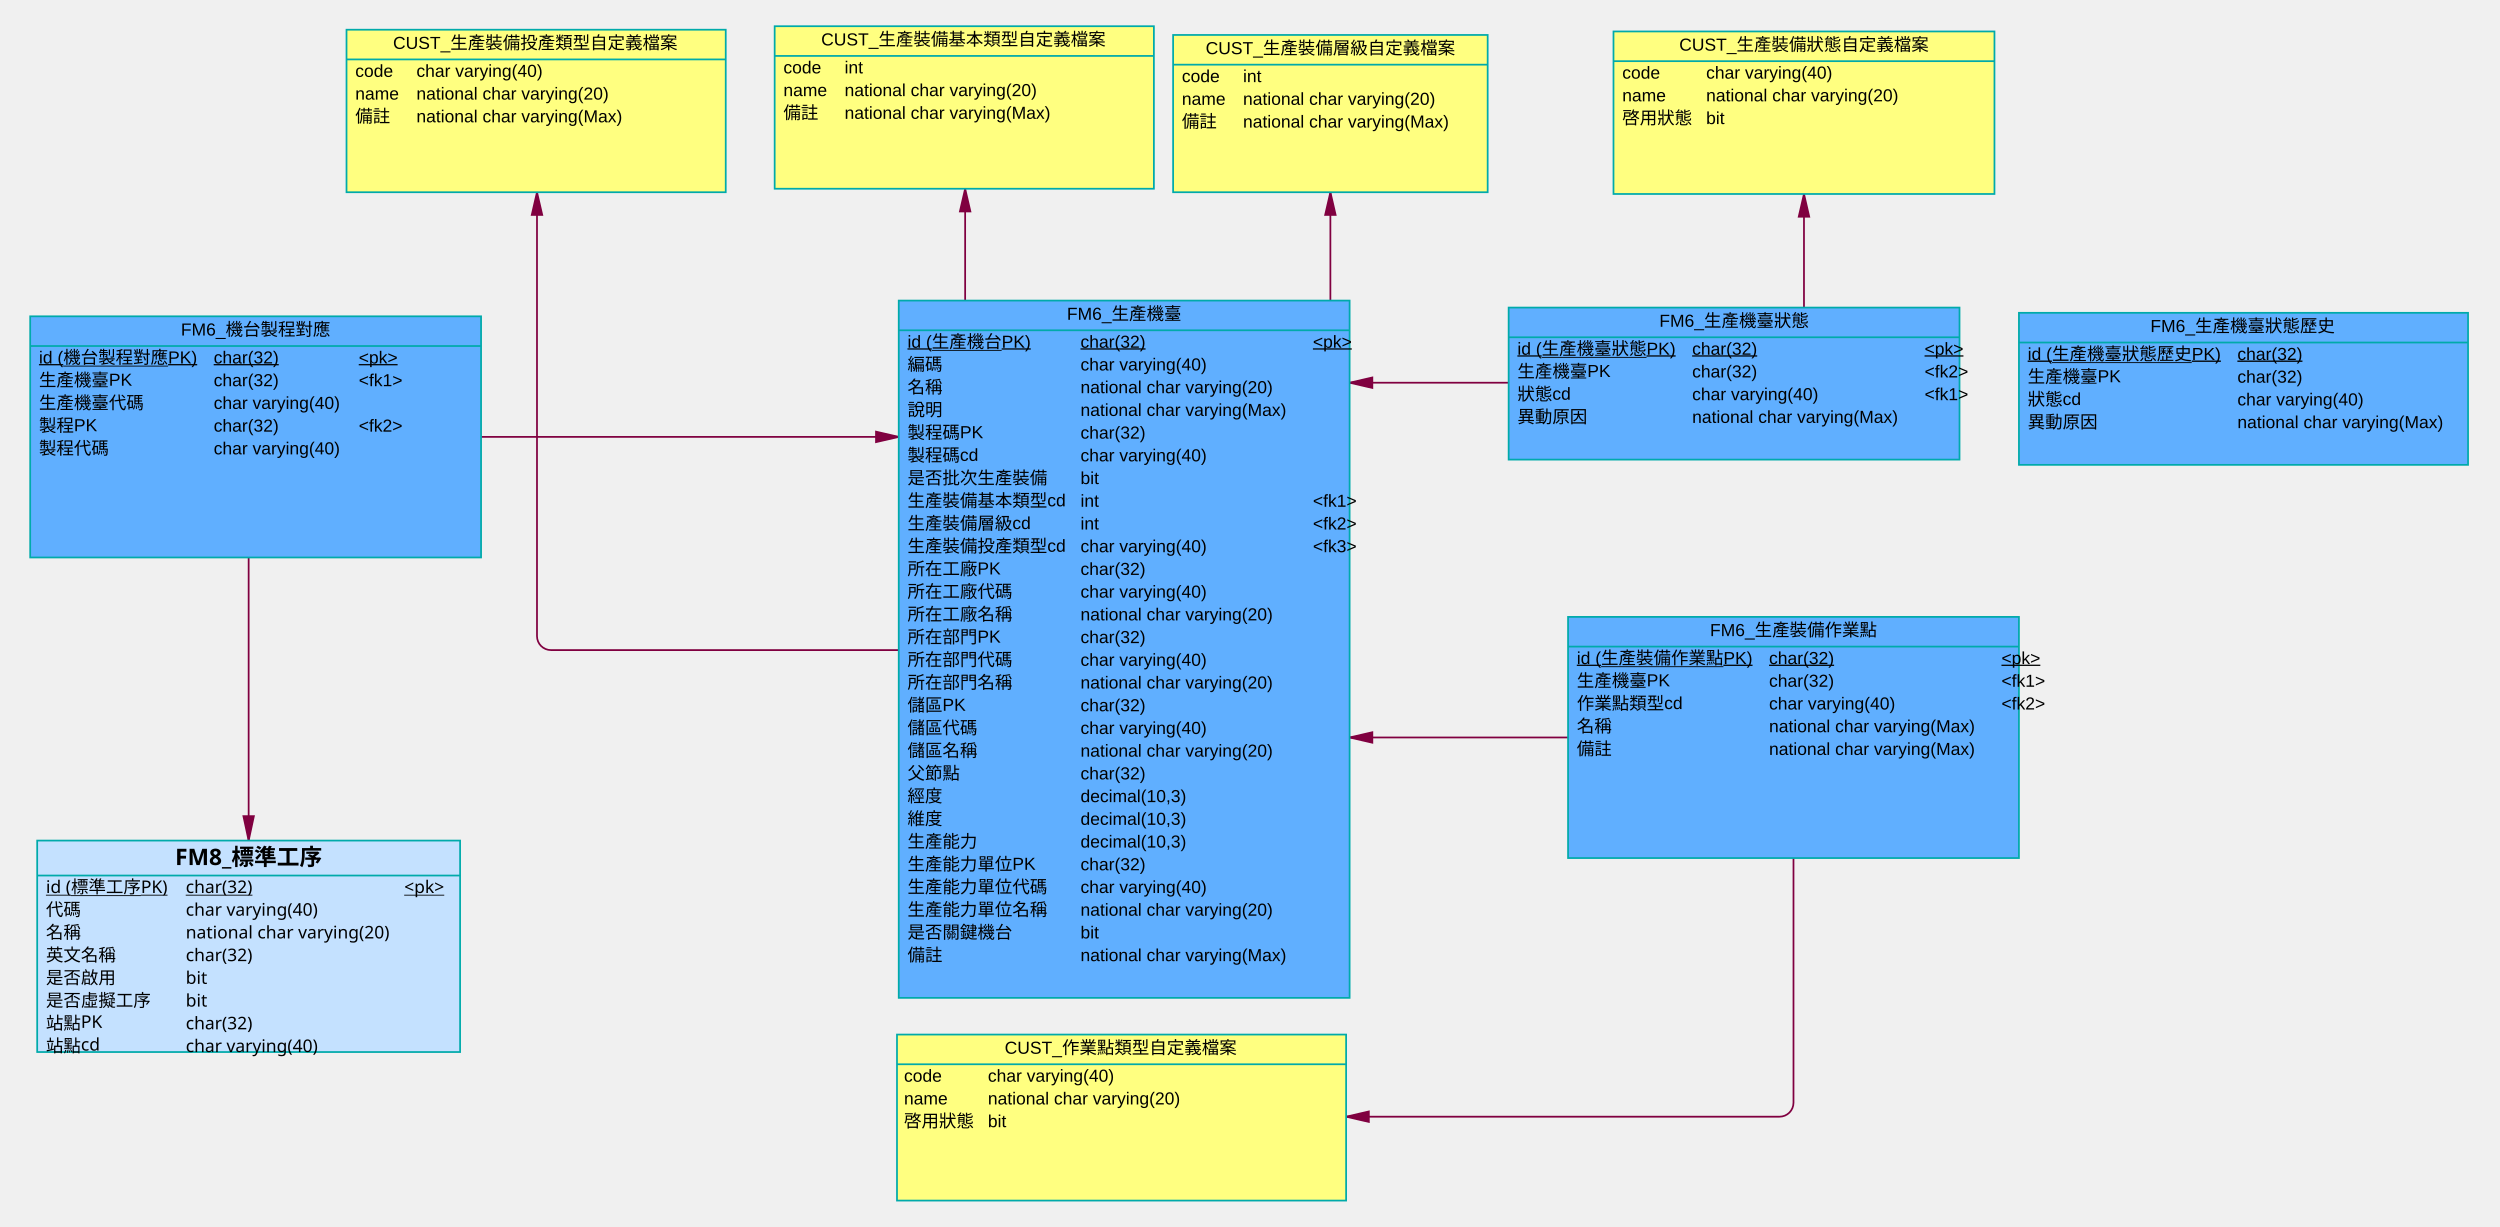
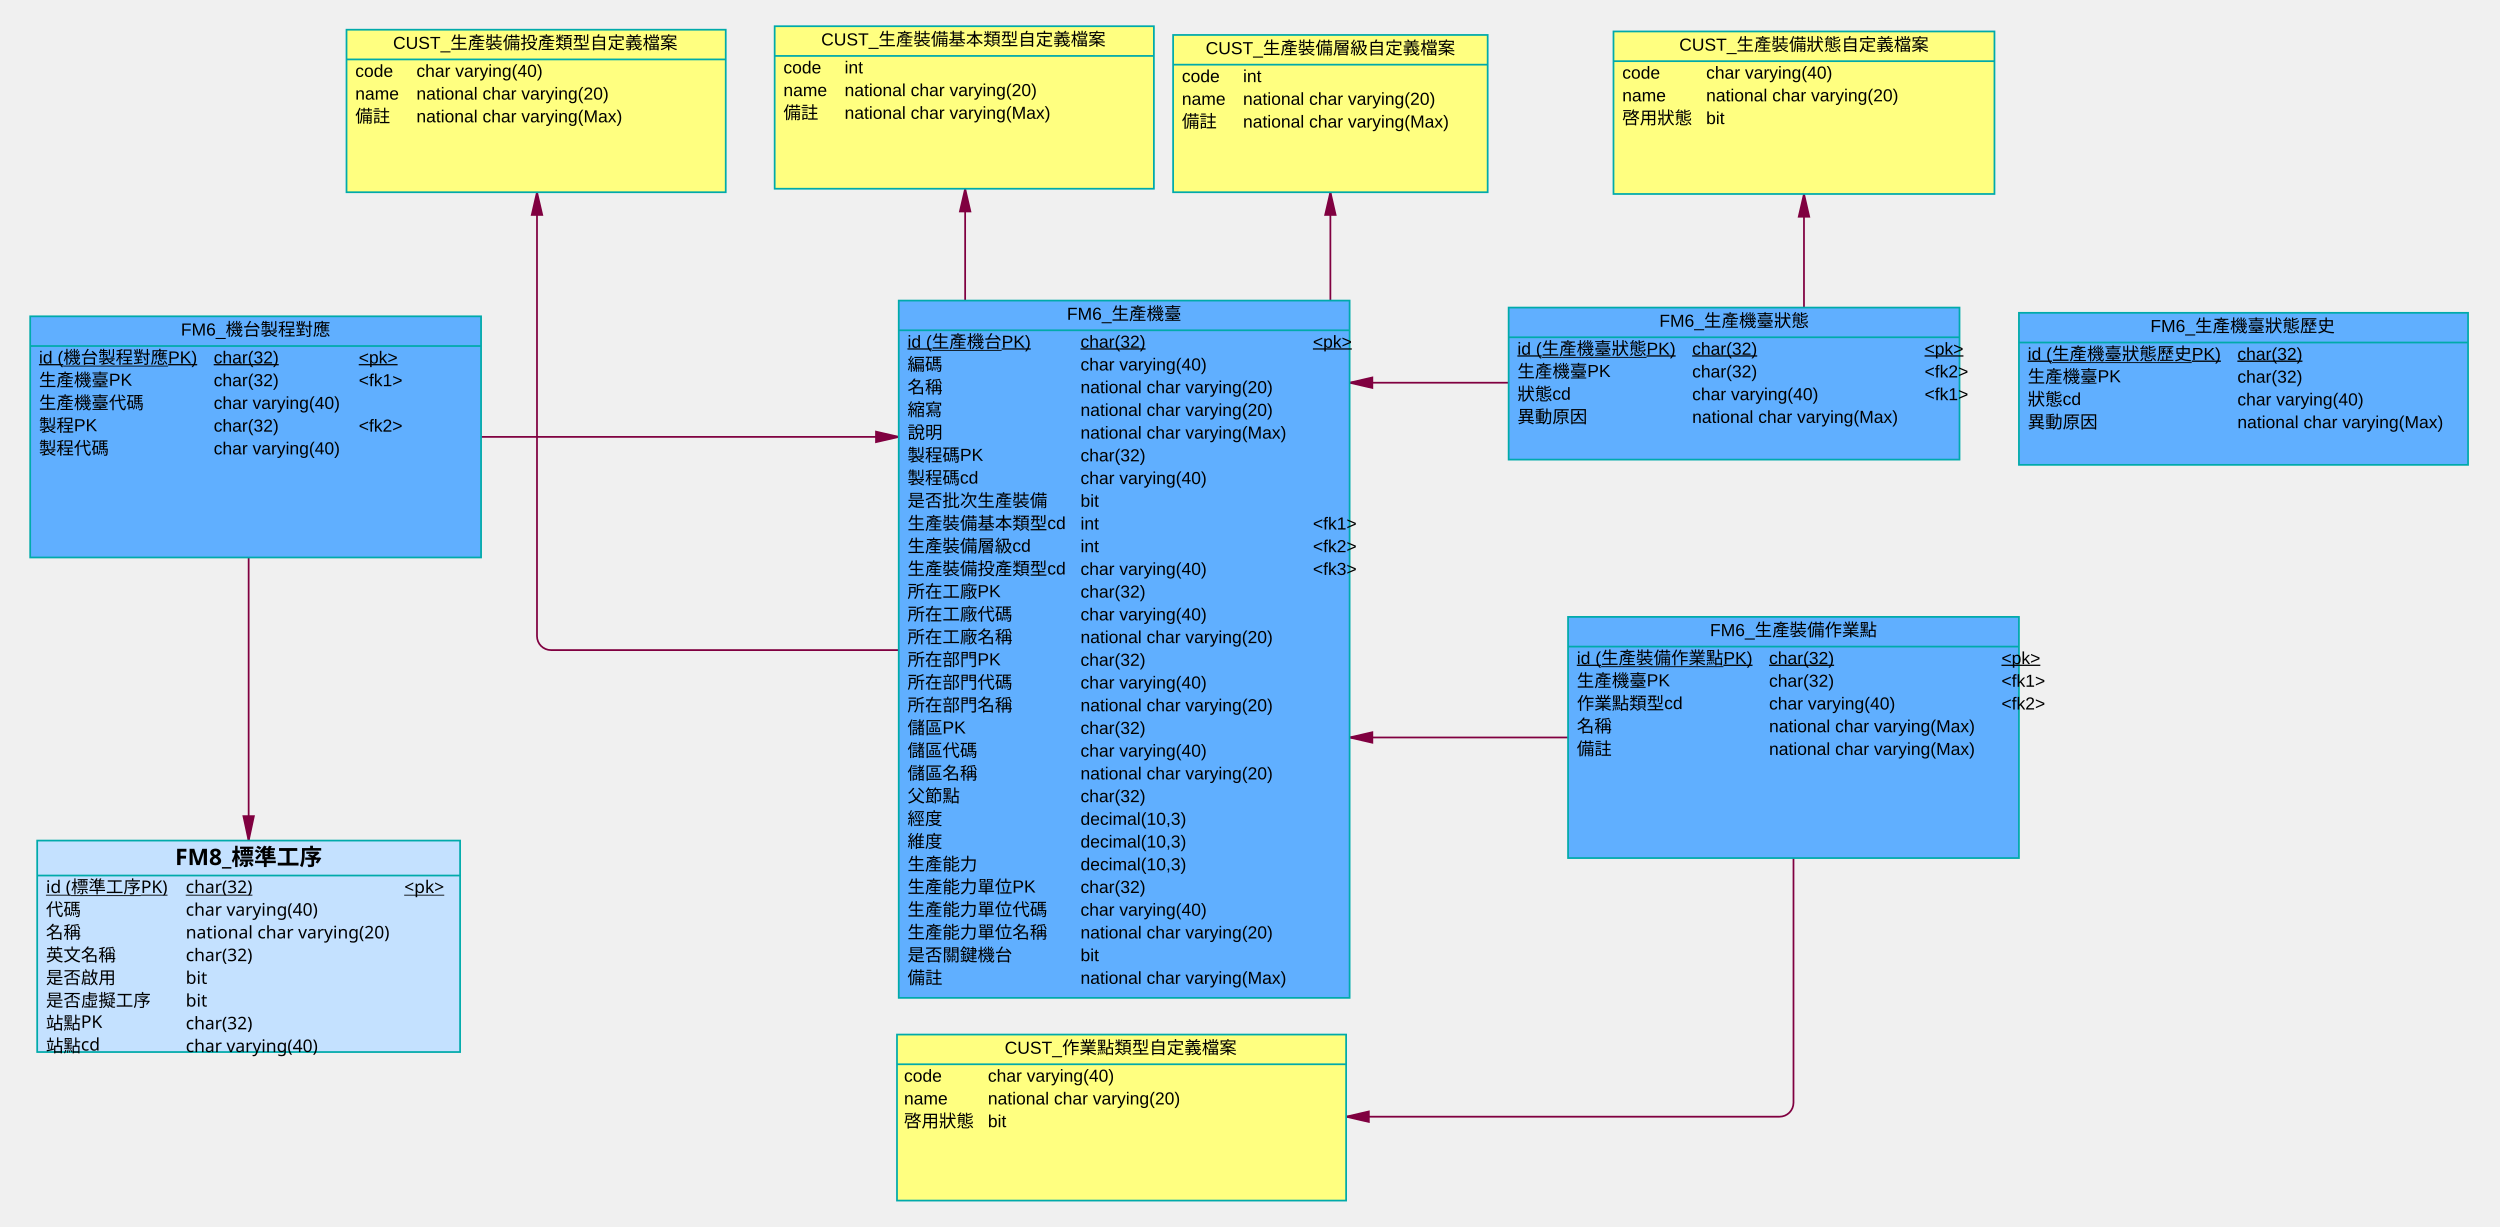
<svg xmlns="http://www.w3.org/2000/svg" xmlns:xlink="http://www.w3.org/1999/xlink" width="377mm" height="185mm" version="1.1" viewBox="0 0 1426 702">
  <polyline fill="none" points="550,172 550,108" stroke="#800040" stroke-width="1" />
  <polygon fill="#800040" points="550,108 553,121 547,121" stroke="#800040" stroke-width="1" stroke-linejoin="miter" />
  <polyline fill="none" points="759,172 759,110" stroke="#800040" stroke-width="1" />
  <polygon fill="#800040" points="759,110 762,123 756,123" stroke="#800040" stroke-width="1" stroke-linejoin="miter" />
  <polyline fill="none" points="1030,176 1030,111" stroke="#800040" stroke-width="1" />
  <polygon fill="#800040" points="1030,111 1033,124 1027,124" stroke="#800040" stroke-width="1" stroke-linejoin="miter" />
  <polyline fill="none" points="861,219 770,219" stroke="#800040" stroke-width="1" />
  <polygon fill="#800040" points="770,219 783,216 783,222" stroke="#800040" stroke-width="1" stroke-linejoin="miter" />
  <polyline fill="none" points="895,422 770,422" stroke="#800040" stroke-width="1" />
  <polygon fill="#800040" points="770,422 783,419 783,425" stroke="#800040" stroke-width="1" stroke-linejoin="miter" />
  <path d="M1024,491 L1024,631 A8,8 0 0,1 1016,639 L768,639" fill="none" stroke="#800040" stroke-width="1" />
  <polygon fill="#800040" points="768,639 781,636 781,642" stroke="#800040" stroke-width="1" stroke-linejoin="miter" />
  <path d="M512,372 L313,372 A8,8 0 0,1 305,364 L305,110" fill="none" stroke="#800040" stroke-width="1" />
  <polygon fill="#800040" points="305,110 308,123 302,123" stroke="#800040" stroke-width="1" stroke-linejoin="miter" />
  <polyline fill="none" points="273,250 512,250" stroke="#800040" stroke-width="1" />
  <polygon fill="#800040" points="512,250 499,253 499,247" stroke="#800040" stroke-width="1" stroke-linejoin="miter" />
  <polyline fill="none" points="140,319 140,481" stroke="#800040" stroke-width="1" />
  <polygon fill="#800040" points="140,481 137,467 143,467" stroke="#800040" stroke-width="1" stroke-linejoin="miter" />
  <a target="_parent" xlink:href="Fact19.htm#131">
    <rect x="441" y="15" fill="#ffffff" width="0" height="0" stroke="none" stroke-width="0" />
    <rect x="441" y="15" fill="#ffff80" width="217" height="93" stroke="#00aaaa" stroke-width="1" />
    <text x="549" y="26" fill="#000000" font-size="10" font-family="'Arial Unicode MS','Arial'" text-anchor="middle">CUST_生產裝備基本類型自定義檔案</text>
    <line x1="441" x2="658" y1="32" y2="32" stroke="#00aaaa" stroke-width="1" />
    <text x="446" y="42" fill="#000000" font-size="10" font-family="'Arial Unicode MS','Arial'" text-anchor="start">code</text>
    <text x="446" y="55" fill="#000000" font-size="10" font-family="'Arial Unicode MS','Arial'" text-anchor="start">name</text>
    <text x="446" y="68" fill="#000000" font-size="10" font-family="'Arial Unicode MS','Arial'" text-anchor="start">備註</text>
    <text x="481" y="42" fill="#000000" font-size="10" font-family="'Arial Unicode MS','Arial'" text-anchor="start">int</text>
    <text x="481" y="55" fill="#000000" font-size="10" font-family="'Arial Unicode MS','Arial'" text-anchor="start">national char varying(20)</text>
    <text x="481" y="68" fill="#000000" font-size="10" font-family="'Arial Unicode MS','Arial'" text-anchor="start">national char varying(Max)</text>
  </a>
  <a target="_parent" xlink:href="Fact20.htm#160">
    <rect x="669" y="20" fill="#ffffff" width="0" height="0" stroke="none" stroke-width="0" />
    <rect x="669" y="20" fill="#ffff80" width="180" height="90" stroke="#00aaaa" stroke-width="1" />
    <text x="759" y="31" fill="#000000" font-size="10" font-family="'Arial Unicode MS','Arial'" text-anchor="middle">CUST_生產裝備層級自定義檔案</text>
    <line x1="669" x2="849" y1="37" y2="37" stroke="#00aaaa" stroke-width="1" />
    <text x="674" y="47" fill="#000000" font-size="10" font-family="'Arial Unicode MS','Arial'" text-anchor="start">code</text>
    <text x="674" y="60" fill="#000000" font-size="10" font-family="'Arial Unicode MS','Arial'" text-anchor="start">name</text>
    <text x="674" y="73" fill="#000000" font-size="10" font-family="'Arial Unicode MS','Arial'" text-anchor="start">備註</text>
    <text x="709" y="47" fill="#000000" font-size="10" font-family="'Arial Unicode MS','Arial'" text-anchor="start">int</text>
    <text x="709" y="60" fill="#000000" font-size="10" font-family="'Arial Unicode MS','Arial'" text-anchor="start">national char varying(20)</text>
    <text x="709" y="73" fill="#000000" font-size="10" font-family="'Arial Unicode MS','Arial'" text-anchor="start">national char varying(Max)</text>
  </a>
  <a target="_parent" xlink:href="Fact41.htm#1219">
    <rect x="512" y="172" fill="#ffffff" width="0" height="0" stroke="none" stroke-width="0" />
    <rect x="512" y="172" fill="#60afff" width="258" height="399" stroke="#00aaaa" stroke-width="1" />
    <text x="641" y="183" fill="#000000" font-size="10" font-family="'Arial Unicode MS','Arial'" text-anchor="middle">FM6_生產機臺</text>
    <line x1="512" x2="770" y1="189" y2="189" stroke="#00aaaa" stroke-width="1" />
    <text x="517" y="199" fill="#000000" font-size="10" font-family="'Arial Unicode MS','Arial'" text-anchor="start" text-decoration="underline">id (生產機台PK)</text>
    <text x="517" y="212" fill="#000000" font-size="10" font-family="'Arial Unicode MS','Arial'" text-anchor="start">編碼</text>
    <text x="517" y="225" fill="#000000" font-size="10" font-family="'Arial Unicode MS','Arial'" text-anchor="start">名稱</text>
-     <text x="517" y="238" fill="#000000" font-size="10" font-family="'Arial Unicode MS','Arial'" text-anchor="start">說明</text>
-     <text x="517" y="251" fill="#000000" font-size="10" font-family="'Arial Unicode MS','Arial'" text-anchor="start">製程碼PK</text>
-     <text x="517" y="264" fill="#000000" font-size="10" font-family="'Arial Unicode MS','Arial'" text-anchor="start">製程碼cd</text>
-     <text x="517" y="277" fill="#000000" font-size="10" font-family="'Arial Unicode MS','Arial'" text-anchor="start">是否批次生產裝備</text>
-     <text x="517" y="290" fill="#000000" font-size="10" font-family="'Arial Unicode MS','Arial'" text-anchor="start">生產裝備基本類型cd</text>
-     <text x="517" y="303" fill="#000000" font-size="10" font-family="'Arial Unicode MS','Arial'" text-anchor="start">生產裝備層級cd</text>
-     <text x="517" y="316" fill="#000000" font-size="10" font-family="'Arial Unicode MS','Arial'" text-anchor="start">生產裝備投產類型cd</text>
-     <text x="517" y="329" fill="#000000" font-size="10" font-family="'Arial Unicode MS','Arial'" text-anchor="start">所在工廠PK</text>
-     <text x="517" y="342" fill="#000000" font-size="10" font-family="'Arial Unicode MS','Arial'" text-anchor="start">所在工廠代碼</text>
-     <text x="517" y="355" fill="#000000" font-size="10" font-family="'Arial Unicode MS','Arial'" text-anchor="start">所在工廠名稱</text>
-     <text x="517" y="368" fill="#000000" font-size="10" font-family="'Arial Unicode MS','Arial'" text-anchor="start">所在部門PK</text>
-     <text x="517" y="381" fill="#000000" font-size="10" font-family="'Arial Unicode MS','Arial'" text-anchor="start">所在部門代碼</text>
-     <text x="517" y="394" fill="#000000" font-size="10" font-family="'Arial Unicode MS','Arial'" text-anchor="start">所在部門名稱</text>
-     <text x="517" y="407" fill="#000000" font-size="10" font-family="'Arial Unicode MS','Arial'" text-anchor="start">儲區PK</text>
-     <text x="517" y="420" fill="#000000" font-size="10" font-family="'Arial Unicode MS','Arial'" text-anchor="start">儲區代碼</text>
-     <text x="517" y="433" fill="#000000" font-size="10" font-family="'Arial Unicode MS','Arial'" text-anchor="start">儲區名稱</text>
-     <text x="517" y="446" fill="#000000" font-size="10" font-family="'Arial Unicode MS','Arial'" text-anchor="start">父節點</text>
-     <text x="517" y="459" fill="#000000" font-size="10" font-family="'Arial Unicode MS','Arial'" text-anchor="start">經度</text>
-     <text x="517" y="472" fill="#000000" font-size="10" font-family="'Arial Unicode MS','Arial'" text-anchor="start">維度</text>
-     <text x="517" y="485" fill="#000000" font-size="10" font-family="'Arial Unicode MS','Arial'" text-anchor="start">生產能力</text>
-     <text x="517" y="498" fill="#000000" font-size="10" font-family="'Arial Unicode MS','Arial'" text-anchor="start">生產能力單位PK</text>
-     <text x="517" y="511" fill="#000000" font-size="10" font-family="'Arial Unicode MS','Arial'" text-anchor="start">生產能力單位代碼</text>
-     <text x="517" y="524" fill="#000000" font-size="10" font-family="'Arial Unicode MS','Arial'" text-anchor="start">生產能力單位名稱</text>
-     <text x="517" y="537" fill="#000000" font-size="10" font-family="'Arial Unicode MS','Arial'" text-anchor="start">是否關鍵機台</text>
-     <text x="517" y="550" fill="#000000" font-size="10" font-family="'Arial Unicode MS','Arial'" text-anchor="start">備註</text>
+     <text x="517" y="238" fill="#000000" font-size="10" font-family="'Arial Unicode MS','Arial'" text-anchor="start">縮寫</text>
+     <text x="517" y="251" fill="#000000" font-size="10" font-family="'Arial Unicode MS','Arial'" text-anchor="start">說明</text>
+     <text x="517" y="264" fill="#000000" font-size="10" font-family="'Arial Unicode MS','Arial'" text-anchor="start">製程碼PK</text>
+     <text x="517" y="277" fill="#000000" font-size="10" font-family="'Arial Unicode MS','Arial'" text-anchor="start">製程碼cd</text>
+     <text x="517" y="290" fill="#000000" font-size="10" font-family="'Arial Unicode MS','Arial'" text-anchor="start">是否批次生產裝備</text>
+     <text x="517" y="303" fill="#000000" font-size="10" font-family="'Arial Unicode MS','Arial'" text-anchor="start">生產裝備基本類型cd</text>
+     <text x="517" y="316" fill="#000000" font-size="10" font-family="'Arial Unicode MS','Arial'" text-anchor="start">生產裝備層級cd</text>
+     <text x="517" y="329" fill="#000000" font-size="10" font-family="'Arial Unicode MS','Arial'" text-anchor="start">生產裝備投產類型cd</text>
+     <text x="517" y="342" fill="#000000" font-size="10" font-family="'Arial Unicode MS','Arial'" text-anchor="start">所在工廠PK</text>
+     <text x="517" y="355" fill="#000000" font-size="10" font-family="'Arial Unicode MS','Arial'" text-anchor="start">所在工廠代碼</text>
+     <text x="517" y="368" fill="#000000" font-size="10" font-family="'Arial Unicode MS','Arial'" text-anchor="start">所在工廠名稱</text>
+     <text x="517" y="381" fill="#000000" font-size="10" font-family="'Arial Unicode MS','Arial'" text-anchor="start">所在部門PK</text>
+     <text x="517" y="394" fill="#000000" font-size="10" font-family="'Arial Unicode MS','Arial'" text-anchor="start">所在部門代碼</text>
+     <text x="517" y="407" fill="#000000" font-size="10" font-family="'Arial Unicode MS','Arial'" text-anchor="start">所在部門名稱</text>
+     <text x="517" y="420" fill="#000000" font-size="10" font-family="'Arial Unicode MS','Arial'" text-anchor="start">儲區PK</text>
+     <text x="517" y="433" fill="#000000" font-size="10" font-family="'Arial Unicode MS','Arial'" text-anchor="start">儲區代碼</text>
+     <text x="517" y="446" fill="#000000" font-size="10" font-family="'Arial Unicode MS','Arial'" text-anchor="start">儲區名稱</text>
+     <text x="517" y="459" fill="#000000" font-size="10" font-family="'Arial Unicode MS','Arial'" text-anchor="start">父節點</text>
+     <text x="517" y="472" fill="#000000" font-size="10" font-family="'Arial Unicode MS','Arial'" text-anchor="start">經度</text>
+     <text x="517" y="485" fill="#000000" font-size="10" font-family="'Arial Unicode MS','Arial'" text-anchor="start">維度</text>
+     <text x="517" y="498" fill="#000000" font-size="10" font-family="'Arial Unicode MS','Arial'" text-anchor="start">生產能力</text>
+     <text x="517" y="511" fill="#000000" font-size="10" font-family="'Arial Unicode MS','Arial'" text-anchor="start">生產能力單位PK</text>
+     <text x="517" y="524" fill="#000000" font-size="10" font-family="'Arial Unicode MS','Arial'" text-anchor="start">生產能力單位代碼</text>
+     <text x="517" y="537" fill="#000000" font-size="10" font-family="'Arial Unicode MS','Arial'" text-anchor="start">生產能力單位名稱</text>
+     <text x="517" y="550" fill="#000000" font-size="10" font-family="'Arial Unicode MS','Arial'" text-anchor="start">是否關鍵機台</text>
+     <text x="517" y="563" fill="#000000" font-size="10" font-family="'Arial Unicode MS','Arial'" text-anchor="start">備註</text>
    <text x="616" y="199" fill="#000000" font-size="10" font-family="'Arial Unicode MS','Arial'" text-anchor="start" text-decoration="underline">char(32)</text>
    <text x="616" y="212" fill="#000000" font-size="10" font-family="'Arial Unicode MS','Arial'" text-anchor="start">char varying(40)</text>
    <text x="616" y="225" fill="#000000" font-size="10" font-family="'Arial Unicode MS','Arial'" text-anchor="start">national char varying(20)</text>
-     <text x="616" y="238" fill="#000000" font-size="10" font-family="'Arial Unicode MS','Arial'" text-anchor="start">national char varying(Max)</text>
-     <text x="616" y="251" fill="#000000" font-size="10" font-family="'Arial Unicode MS','Arial'" text-anchor="start">char(32)</text>
-     <text x="616" y="264" fill="#000000" font-size="10" font-family="'Arial Unicode MS','Arial'" text-anchor="start">char varying(40)</text>
-     <text x="616" y="277" fill="#000000" font-size="10" font-family="'Arial Unicode MS','Arial'" text-anchor="start">bit</text>
-     <text x="616" y="290" fill="#000000" font-size="10" font-family="'Arial Unicode MS','Arial'" text-anchor="start">int</text>
+     <text x="616" y="238" fill="#000000" font-size="10" font-family="'Arial Unicode MS','Arial'" text-anchor="start">national char varying(20)</text>
+     <text x="616" y="251" fill="#000000" font-size="10" font-family="'Arial Unicode MS','Arial'" text-anchor="start">national char varying(Max)</text>
+     <text x="616" y="264" fill="#000000" font-size="10" font-family="'Arial Unicode MS','Arial'" text-anchor="start">char(32)</text>
+     <text x="616" y="277" fill="#000000" font-size="10" font-family="'Arial Unicode MS','Arial'" text-anchor="start">char varying(40)</text>
+     <text x="616" y="290" fill="#000000" font-size="10" font-family="'Arial Unicode MS','Arial'" text-anchor="start">bit</text>
    <text x="616" y="303" fill="#000000" font-size="10" font-family="'Arial Unicode MS','Arial'" text-anchor="start">int</text>
-     <text x="616" y="316" fill="#000000" font-size="10" font-family="'Arial Unicode MS','Arial'" text-anchor="start">char varying(40)</text>
-     <text x="616" y="329" fill="#000000" font-size="10" font-family="'Arial Unicode MS','Arial'" text-anchor="start">char(32)</text>
-     <text x="616" y="342" fill="#000000" font-size="10" font-family="'Arial Unicode MS','Arial'" text-anchor="start">char varying(40)</text>
-     <text x="616" y="355" fill="#000000" font-size="10" font-family="'Arial Unicode MS','Arial'" text-anchor="start">national char varying(20)</text>
-     <text x="616" y="368" fill="#000000" font-size="10" font-family="'Arial Unicode MS','Arial'" text-anchor="start">char(32)</text>
-     <text x="616" y="381" fill="#000000" font-size="10" font-family="'Arial Unicode MS','Arial'" text-anchor="start">char varying(40)</text>
-     <text x="616" y="394" fill="#000000" font-size="10" font-family="'Arial Unicode MS','Arial'" text-anchor="start">national char varying(20)</text>
-     <text x="616" y="407" fill="#000000" font-size="10" font-family="'Arial Unicode MS','Arial'" text-anchor="start">char(32)</text>
-     <text x="616" y="420" fill="#000000" font-size="10" font-family="'Arial Unicode MS','Arial'" text-anchor="start">char varying(40)</text>
-     <text x="616" y="433" fill="#000000" font-size="10" font-family="'Arial Unicode MS','Arial'" text-anchor="start">national char varying(20)</text>
-     <text x="616" y="446" fill="#000000" font-size="10" font-family="'Arial Unicode MS','Arial'" text-anchor="start">char(32)</text>
-     <text x="616" y="459" fill="#000000" font-size="10" font-family="'Arial Unicode MS','Arial'" text-anchor="start">decimal(10,3)</text>
+     <text x="616" y="316" fill="#000000" font-size="10" font-family="'Arial Unicode MS','Arial'" text-anchor="start">int</text>
+     <text x="616" y="329" fill="#000000" font-size="10" font-family="'Arial Unicode MS','Arial'" text-anchor="start">char varying(40)</text>
+     <text x="616" y="342" fill="#000000" font-size="10" font-family="'Arial Unicode MS','Arial'" text-anchor="start">char(32)</text>
+     <text x="616" y="355" fill="#000000" font-size="10" font-family="'Arial Unicode MS','Arial'" text-anchor="start">char varying(40)</text>
+     <text x="616" y="368" fill="#000000" font-size="10" font-family="'Arial Unicode MS','Arial'" text-anchor="start">national char varying(20)</text>
+     <text x="616" y="381" fill="#000000" font-size="10" font-family="'Arial Unicode MS','Arial'" text-anchor="start">char(32)</text>
+     <text x="616" y="394" fill="#000000" font-size="10" font-family="'Arial Unicode MS','Arial'" text-anchor="start">char varying(40)</text>
+     <text x="616" y="407" fill="#000000" font-size="10" font-family="'Arial Unicode MS','Arial'" text-anchor="start">national char varying(20)</text>
+     <text x="616" y="420" fill="#000000" font-size="10" font-family="'Arial Unicode MS','Arial'" text-anchor="start">char(32)</text>
+     <text x="616" y="433" fill="#000000" font-size="10" font-family="'Arial Unicode MS','Arial'" text-anchor="start">char varying(40)</text>
+     <text x="616" y="446" fill="#000000" font-size="10" font-family="'Arial Unicode MS','Arial'" text-anchor="start">national char varying(20)</text>
+     <text x="616" y="459" fill="#000000" font-size="10" font-family="'Arial Unicode MS','Arial'" text-anchor="start">char(32)</text>
    <text x="616" y="472" fill="#000000" font-size="10" font-family="'Arial Unicode MS','Arial'" text-anchor="start">decimal(10,3)</text>
    <text x="616" y="485" fill="#000000" font-size="10" font-family="'Arial Unicode MS','Arial'" text-anchor="start">decimal(10,3)</text>
-     <text x="616" y="498" fill="#000000" font-size="10" font-family="'Arial Unicode MS','Arial'" text-anchor="start">char(32)</text>
-     <text x="616" y="511" fill="#000000" font-size="10" font-family="'Arial Unicode MS','Arial'" text-anchor="start">char varying(40)</text>
-     <text x="616" y="524" fill="#000000" font-size="10" font-family="'Arial Unicode MS','Arial'" text-anchor="start">national char varying(20)</text>
-     <text x="616" y="537" fill="#000000" font-size="10" font-family="'Arial Unicode MS','Arial'" text-anchor="start">bit</text>
-     <text x="616" y="550" fill="#000000" font-size="10" font-family="'Arial Unicode MS','Arial'" text-anchor="start">national char varying(Max)</text>
+     <text x="616" y="498" fill="#000000" font-size="10" font-family="'Arial Unicode MS','Arial'" text-anchor="start">decimal(10,3)</text>
+     <text x="616" y="511" fill="#000000" font-size="10" font-family="'Arial Unicode MS','Arial'" text-anchor="start">char(32)</text>
+     <text x="616" y="524" fill="#000000" font-size="10" font-family="'Arial Unicode MS','Arial'" text-anchor="start">char varying(40)</text>
+     <text x="616" y="537" fill="#000000" font-size="10" font-family="'Arial Unicode MS','Arial'" text-anchor="start">national char varying(20)</text>
+     <text x="616" y="550" fill="#000000" font-size="10" font-family="'Arial Unicode MS','Arial'" text-anchor="start">bit</text>
+     <text x="616" y="563" fill="#000000" font-size="10" font-family="'Arial Unicode MS','Arial'" text-anchor="start">national char varying(Max)</text>
    <text x="749" y="199" fill="#000000" font-size="10" font-family="'Arial Unicode MS','Arial'" text-anchor="start" text-decoration="underline">&lt;pk&gt;</text>
-     <text x="749" y="290" fill="#000000" font-size="10" font-family="'Arial Unicode MS','Arial'" text-anchor="start">&lt;fk1&gt;</text>
-     <text x="749" y="303" fill="#000000" font-size="10" font-family="'Arial Unicode MS','Arial'" text-anchor="start">&lt;fk2&gt;</text>
-     <text x="749" y="316" fill="#000000" font-size="10" font-family="'Arial Unicode MS','Arial'" text-anchor="start">&lt;fk3&gt;</text>
+     <text x="749" y="303" fill="#000000" font-size="10" font-family="'Arial Unicode MS','Arial'" text-anchor="start">&lt;fk1&gt;</text>
+     <text x="749" y="316" fill="#000000" font-size="10" font-family="'Arial Unicode MS','Arial'" text-anchor="start">&lt;fk2&gt;</text>
+     <text x="749" y="329" fill="#000000" font-size="10" font-family="'Arial Unicode MS','Arial'" text-anchor="start">&lt;fk3&gt;</text>
  </a>
  <a target="_parent" xlink:href="Fact22.htm#218">
    <rect x="921" y="18" fill="#ffffff" width="0" height="0" stroke="none" stroke-width="0" />
    <rect x="921" y="18" fill="#ffff80" width="218" height="93" stroke="#00aaaa" stroke-width="1" />
    <text x="1030" y="29" fill="#000000" font-size="10" font-family="'Arial Unicode MS','Arial'" text-anchor="middle">CUST_生產裝備狀態自定義檔案</text>
    <line x1="921" x2="1139" y1="35" y2="35" stroke="#00aaaa" stroke-width="1" />
    <text x="926" y="45" fill="#000000" font-size="10" font-family="'Arial Unicode MS','Arial'" text-anchor="start">code</text>
    <text x="926" y="58" fill="#000000" font-size="10" font-family="'Arial Unicode MS','Arial'" text-anchor="start">name</text>
    <text x="926" y="71" fill="#000000" font-size="10" font-family="'Arial Unicode MS','Arial'" text-anchor="start">啓用狀態</text>
    <text x="974" y="45" fill="#000000" font-size="10" font-family="'Arial Unicode MS','Arial'" text-anchor="start">char varying(40)</text>
    <text x="974" y="58" fill="#000000" font-size="10" font-family="'Arial Unicode MS','Arial'" text-anchor="start">national char varying(20)</text>
    <text x="974" y="71" fill="#000000" font-size="10" font-family="'Arial Unicode MS','Arial'" text-anchor="start">bit</text>
  </a>
-   <a target="_parent" xlink:href="Fact42.htm#1409">
+   <a target="_parent" xlink:href="Fact42.htm#1415">
    <rect x="861" y="176" fill="#ffffff" width="0" height="0" stroke="none" stroke-width="0" />
    <rect x="861" y="176" fill="#60afff" width="258" height="87" stroke="#00aaaa" stroke-width="1" />
    <text x="990" y="187" fill="#000000" font-size="10" font-family="'Arial Unicode MS','Arial'" text-anchor="middle">FM6_生產機臺狀態</text>
    <line x1="861" x2="1119" y1="193" y2="193" stroke="#00aaaa" stroke-width="1" />
    <text x="866" y="203" fill="#000000" font-size="10" font-family="'Arial Unicode MS','Arial'" text-anchor="start" text-decoration="underline">id (生產機臺狀態PK)</text>
    <text x="866" y="216" fill="#000000" font-size="10" font-family="'Arial Unicode MS','Arial'" text-anchor="start">生產機臺PK</text>
    <text x="866" y="229" fill="#000000" font-size="10" font-family="'Arial Unicode MS','Arial'" text-anchor="start">狀態cd</text>
    <text x="866" y="242" fill="#000000" font-size="10" font-family="'Arial Unicode MS','Arial'" text-anchor="start">異動原因</text>
    <text x="966" y="203" fill="#000000" font-size="10" font-family="'Arial Unicode MS','Arial'" text-anchor="start" text-decoration="underline">char(32)</text>
    <text x="966" y="216" fill="#000000" font-size="10" font-family="'Arial Unicode MS','Arial'" text-anchor="start">char(32)</text>
    <text x="966" y="229" fill="#000000" font-size="10" font-family="'Arial Unicode MS','Arial'" text-anchor="start">char varying(40)</text>
    <text x="966" y="242" fill="#000000" font-size="10" font-family="'Arial Unicode MS','Arial'" text-anchor="start">national char varying(Max)</text>
    <text x="1099" y="203" fill="#000000" font-size="10" font-family="'Arial Unicode MS','Arial'" text-anchor="start" text-decoration="underline">&lt;pk&gt;</text>
    <text x="1099" y="216" fill="#000000" font-size="10" font-family="'Arial Unicode MS','Arial'" text-anchor="start">&lt;fk2&gt;</text>
    <text x="1099" y="229" fill="#000000" font-size="10" font-family="'Arial Unicode MS','Arial'" text-anchor="start">&lt;fk1&gt;</text>
  </a>
  <a target="_parent" xlink:href="Fact15.htm#14">
    <rect x="511" y="592" fill="#ffffff" width="0" height="0" stroke="none" stroke-width="0" />
    <rect x="511" y="592" fill="#ffff80" width="257" height="95" stroke="#00aaaa" stroke-width="1" />
    <text x="639" y="603" fill="#000000" font-size="10" font-family="'Arial Unicode MS','Arial'" text-anchor="middle">CUST_作業點類型自定義檔案</text>
    <line x1="511" x2="768" y1="609" y2="609" stroke="#00aaaa" stroke-width="1" />
    <text x="515" y="619" fill="#000000" font-size="10" font-family="'Arial Unicode MS','Arial'" text-anchor="start">code</text>
    <text x="515" y="632" fill="#000000" font-size="10" font-family="'Arial Unicode MS','Arial'" text-anchor="start">name</text>
    <text x="515" y="645" fill="#000000" font-size="10" font-family="'Arial Unicode MS','Arial'" text-anchor="start">啓用狀態</text>
    <text x="563" y="619" fill="#000000" font-size="10" font-family="'Arial Unicode MS','Arial'" text-anchor="start">char varying(40)</text>
    <text x="563" y="632" fill="#000000" font-size="10" font-family="'Arial Unicode MS','Arial'" text-anchor="start">national char varying(20)</text>
    <text x="563" y="645" fill="#000000" font-size="10" font-family="'Arial Unicode MS','Arial'" text-anchor="start">bit</text>
  </a>
-   <a target="_parent" xlink:href="Fact44.htm#1491">
+   <a target="_parent" xlink:href="Fact44.htm#1497">
    <rect x="895" y="353" fill="#ffffff" width="0" height="0" stroke="none" stroke-width="0" />
    <rect x="895" y="353" fill="#60afff" width="258" height="138" stroke="#00aaaa" stroke-width="1" />
    <text x="1024" y="364" fill="#000000" font-size="10" font-family="'Arial Unicode MS','Arial'" text-anchor="middle">FM6_生產裝備作業點</text>
    <line x1="895" x2="1153" y1="370" y2="370" stroke="#00aaaa" stroke-width="1" />
    <text x="900" y="380" fill="#000000" font-size="10" font-family="'Arial Unicode MS','Arial'" text-anchor="start" text-decoration="underline">id (生產裝備作業點PK)</text>
    <text x="900" y="393" fill="#000000" font-size="10" font-family="'Arial Unicode MS','Arial'" text-anchor="start">生產機臺PK</text>
    <text x="900" y="406" fill="#000000" font-size="10" font-family="'Arial Unicode MS','Arial'" text-anchor="start">作業點類型cd</text>
    <text x="900" y="419" fill="#000000" font-size="10" font-family="'Arial Unicode MS','Arial'" text-anchor="start">名稱</text>
    <text x="900" y="432" fill="#000000" font-size="10" font-family="'Arial Unicode MS','Arial'" text-anchor="start">備註</text>
    <text x="1010" y="380" fill="#000000" font-size="10" font-family="'Arial Unicode MS','Arial'" text-anchor="start" text-decoration="underline">char(32)</text>
    <text x="1010" y="393" fill="#000000" font-size="10" font-family="'Arial Unicode MS','Arial'" text-anchor="start">char(32)</text>
    <text x="1010" y="406" fill="#000000" font-size="10" font-family="'Arial Unicode MS','Arial'" text-anchor="start">char varying(40)</text>
    <text x="1010" y="419" fill="#000000" font-size="10" font-family="'Arial Unicode MS','Arial'" text-anchor="start">national char varying(Max)</text>
    <text x="1010" y="432" fill="#000000" font-size="10" font-family="'Arial Unicode MS','Arial'" text-anchor="start">national char varying(Max)</text>
    <text x="1143" y="380" fill="#000000" font-size="10" font-family="'Arial Unicode MS','Arial'" text-anchor="start" text-decoration="underline">&lt;pk&gt;</text>
    <text x="1143" y="393" fill="#000000" font-size="10" font-family="'Arial Unicode MS','Arial'" text-anchor="start">&lt;fk1&gt;</text>
    <text x="1143" y="406" fill="#000000" font-size="10" font-family="'Arial Unicode MS','Arial'" text-anchor="start">&lt;fk2&gt;</text>
  </a>
  <a target="_parent" xlink:href="Fact21.htm#189">
    <rect x="196" y="17" fill="#ffffff" width="0" height="0" stroke="none" stroke-width="0" />
    <rect x="196" y="17" fill="#ffff80" width="217" height="93" stroke="#00aaaa" stroke-width="1" />
    <text x="304" y="28" fill="#000000" font-size="10" font-family="'Arial Unicode MS','Arial'" text-anchor="middle">CUST_生產裝備投產類型自定義檔案</text>
    <line x1="196" x2="413" y1="34" y2="34" stroke="#00aaaa" stroke-width="1" />
    <text x="201" y="44" fill="#000000" font-size="10" font-family="'Arial Unicode MS','Arial'" text-anchor="start">code</text>
    <text x="201" y="57" fill="#000000" font-size="10" font-family="'Arial Unicode MS','Arial'" text-anchor="start">name</text>
    <text x="201" y="70" fill="#000000" font-size="10" font-family="'Arial Unicode MS','Arial'" text-anchor="start">備註</text>
    <text x="236" y="44" fill="#000000" font-size="10" font-family="'Arial Unicode MS','Arial'" text-anchor="start">char varying(40)</text>
    <text x="236" y="57" fill="#000000" font-size="10" font-family="'Arial Unicode MS','Arial'" text-anchor="start">national char varying(20)</text>
    <text x="236" y="70" fill="#000000" font-size="10" font-family="'Arial Unicode MS','Arial'" text-anchor="start">national char varying(Max)</text>
  </a>
  <a target="_parent" xlink:href="Fact39.htm#1109">
    <rect x="15" y="181" fill="#ffffff" width="0" height="0" stroke="none" stroke-width="0" />
    <rect x="15" y="181" fill="#60afff" width="258" height="138" stroke="#00aaaa" stroke-width="1" />
    <text x="144" y="192" fill="#000000" font-size="10" font-family="'Arial Unicode MS','Arial'" text-anchor="middle">FM6_機台製程對應</text>
    <line x1="15" x2="273" y1="198" y2="198" stroke="#00aaaa" stroke-width="1" />
    <text x="20" y="208" fill="#000000" font-size="10" font-family="'Arial Unicode MS','Arial'" text-anchor="start" text-decoration="underline">id (機台製程對應PK)</text>
    <text x="20" y="221" fill="#000000" font-size="10" font-family="'Arial Unicode MS','Arial'" text-anchor="start">生產機臺PK</text>
    <text x="20" y="234" fill="#000000" font-size="10" font-family="'Arial Unicode MS','Arial'" text-anchor="start">生產機臺代碼</text>
    <text x="20" y="247" fill="#000000" font-size="10" font-family="'Arial Unicode MS','Arial'" text-anchor="start">製程PK</text>
    <text x="20" y="260" fill="#000000" font-size="10" font-family="'Arial Unicode MS','Arial'" text-anchor="start">製程代碼</text>
    <text x="120" y="208" fill="#000000" font-size="10" font-family="'Arial Unicode MS','Arial'" text-anchor="start" text-decoration="underline">char(32)</text>
    <text x="120" y="221" fill="#000000" font-size="10" font-family="'Arial Unicode MS','Arial'" text-anchor="start">char(32)</text>
    <text x="120" y="234" fill="#000000" font-size="10" font-family="'Arial Unicode MS','Arial'" text-anchor="start">char varying(40)</text>
    <text x="120" y="247" fill="#000000" font-size="10" font-family="'Arial Unicode MS','Arial'" text-anchor="start">char(32)</text>
    <text x="120" y="260" fill="#000000" font-size="10" font-family="'Arial Unicode MS','Arial'" text-anchor="start">char varying(40)</text>
    <text x="203" y="208" fill="#000000" font-size="10" font-family="'Arial Unicode MS','Arial'" text-anchor="start" text-decoration="underline">&lt;pk&gt;</text>
    <text x="203" y="221" fill="#000000" font-size="10" font-family="'Arial Unicode MS','Arial'" text-anchor="start">&lt;fk1&gt;</text>
    <text x="203" y="247" fill="#000000" font-size="10" font-family="'Arial Unicode MS','Arial'" text-anchor="start">&lt;fk2&gt;</text>
  </a>
-   <a target="_parent" xlink:href="Fact50.htm#1970">
+   <a target="_parent" xlink:href="Fact50.htm#1976">
    <rect x="19" y="481" fill="#ffffff" width="0" height="0" stroke="none" stroke-width="0" />
    <rect x="19" y="481" fill="#c4e1ff" width="242" height="121" stroke="#00aaaa" stroke-width="1" />
    <text x="140" y="495" fill="#000000" font-size="13" font-family="'Arial Unicode MS','微軟雅黑'" font-weight="bold" text-anchor="middle">FM8_標準工序</text>
    <line x1="19" x2="261" y1="501" y2="501" stroke="#00aaaa" stroke-width="1" />
    <text x="24" y="511" fill="#000000" font-size="10" font-family="'Arial Unicode MS','微軟雅黑'" text-anchor="start" text-decoration="underline">id (標準工序PK)</text>
    <text x="24" y="524" fill="#000000" font-size="10" font-family="'Arial Unicode MS','微軟雅黑'" text-anchor="start">代碼</text>
    <text x="24" y="537" fill="#000000" font-size="10" font-family="'Arial Unicode MS','微軟雅黑'" text-anchor="start">名稱</text>
    <text x="24" y="550" fill="#000000" font-size="10" font-family="'Arial Unicode MS','微軟雅黑'" text-anchor="start">英文名稱</text>
    <text x="24" y="563" fill="#000000" font-size="10" font-family="'Arial Unicode MS','微軟雅黑'" text-anchor="start">是否啟用</text>
    <text x="24" y="576" fill="#000000" font-size="10" font-family="'Arial Unicode MS','微軟雅黑'" text-anchor="start">是否虛擬工序</text>
    <text x="24" y="589" fill="#000000" font-size="10" font-family="'Arial Unicode MS','微軟雅黑'" text-anchor="start">站點PK</text>
    <text x="24" y="602" fill="#000000" font-size="10" font-family="'Arial Unicode MS','微軟雅黑'" text-anchor="start">站點cd</text>
    <text x="104" y="511" fill="#000000" font-size="10" font-family="'Arial Unicode MS','微軟雅黑'" text-anchor="start" text-decoration="underline">char(32)</text>
    <text x="104" y="524" fill="#000000" font-size="10" font-family="'Arial Unicode MS','微軟雅黑'" text-anchor="start">char varying(40)</text>
    <text x="104" y="537" fill="#000000" font-size="10" font-family="'Arial Unicode MS','微軟雅黑'" text-anchor="start">national char varying(20)</text>
    <text x="104" y="550" fill="#000000" font-size="10" font-family="'Arial Unicode MS','微軟雅黑'" text-anchor="start">char(32)</text>
    <text x="104" y="563" fill="#000000" font-size="10" font-family="'Arial Unicode MS','微軟雅黑'" text-anchor="start">bit</text>
    <text x="104" y="576" fill="#000000" font-size="10" font-family="'Arial Unicode MS','微軟雅黑'" text-anchor="start">bit</text>
    <text x="104" y="589" fill="#000000" font-size="10" font-family="'Arial Unicode MS','微軟雅黑'" text-anchor="start">char(32)</text>
    <text x="104" y="602" fill="#000000" font-size="10" font-family="'Arial Unicode MS','微軟雅黑'" text-anchor="start">char varying(40)</text>
    <text x="229" y="511" fill="#000000" font-size="10" font-family="'Arial Unicode MS','微軟雅黑'" text-anchor="start" text-decoration="underline">&lt;pk&gt;</text>
  </a>
-   <a target="_parent" xlink:href="Fact43.htm#1452">
+   <a target="_parent" xlink:href="Fact43.htm#1458">
    <rect x="1153" y="179" fill="#ffffff" width="0" height="0" stroke="none" stroke-width="0" />
    <rect x="1153" y="179" fill="#60afff" width="257" height="87" stroke="#00aaaa" stroke-width="1" />
    <text x="1281" y="190" fill="#000000" font-size="10" font-family="'Arial Unicode MS','Arial'" text-anchor="middle">FM6_生產機臺狀態歷史</text>
    <line x1="1153" x2="1410" y1="196" y2="196" stroke="#00aaaa" stroke-width="1" />
    <text x="1158" y="206" fill="#000000" font-size="10" font-family="'Arial Unicode MS','Arial'" text-anchor="start" text-decoration="underline">id (生產機臺狀態歷史PK)</text>
    <text x="1158" y="219" fill="#000000" font-size="10" font-family="'Arial Unicode MS','Arial'" text-anchor="start">生產機臺PK</text>
    <text x="1158" y="232" fill="#000000" font-size="10" font-family="'Arial Unicode MS','Arial'" text-anchor="start">狀態cd</text>
    <text x="1158" y="245" fill="#000000" font-size="10" font-family="'Arial Unicode MS','Arial'" text-anchor="start">異動原因</text>
    <text x="1278" y="206" fill="#000000" font-size="10" font-family="'Arial Unicode MS','Arial'" text-anchor="start" text-decoration="underline">char(32)</text>
    <text x="1278" y="219" fill="#000000" font-size="10" font-family="'Arial Unicode MS','Arial'" text-anchor="start">char(32)</text>
    <text x="1278" y="232" fill="#000000" font-size="10" font-family="'Arial Unicode MS','Arial'" text-anchor="start">char varying(40)</text>
    <text x="1278" y="245" fill="#000000" font-size="10" font-family="'Arial Unicode MS','Arial'" text-anchor="start">national char varying(Max)</text>
  </a>
</svg>
